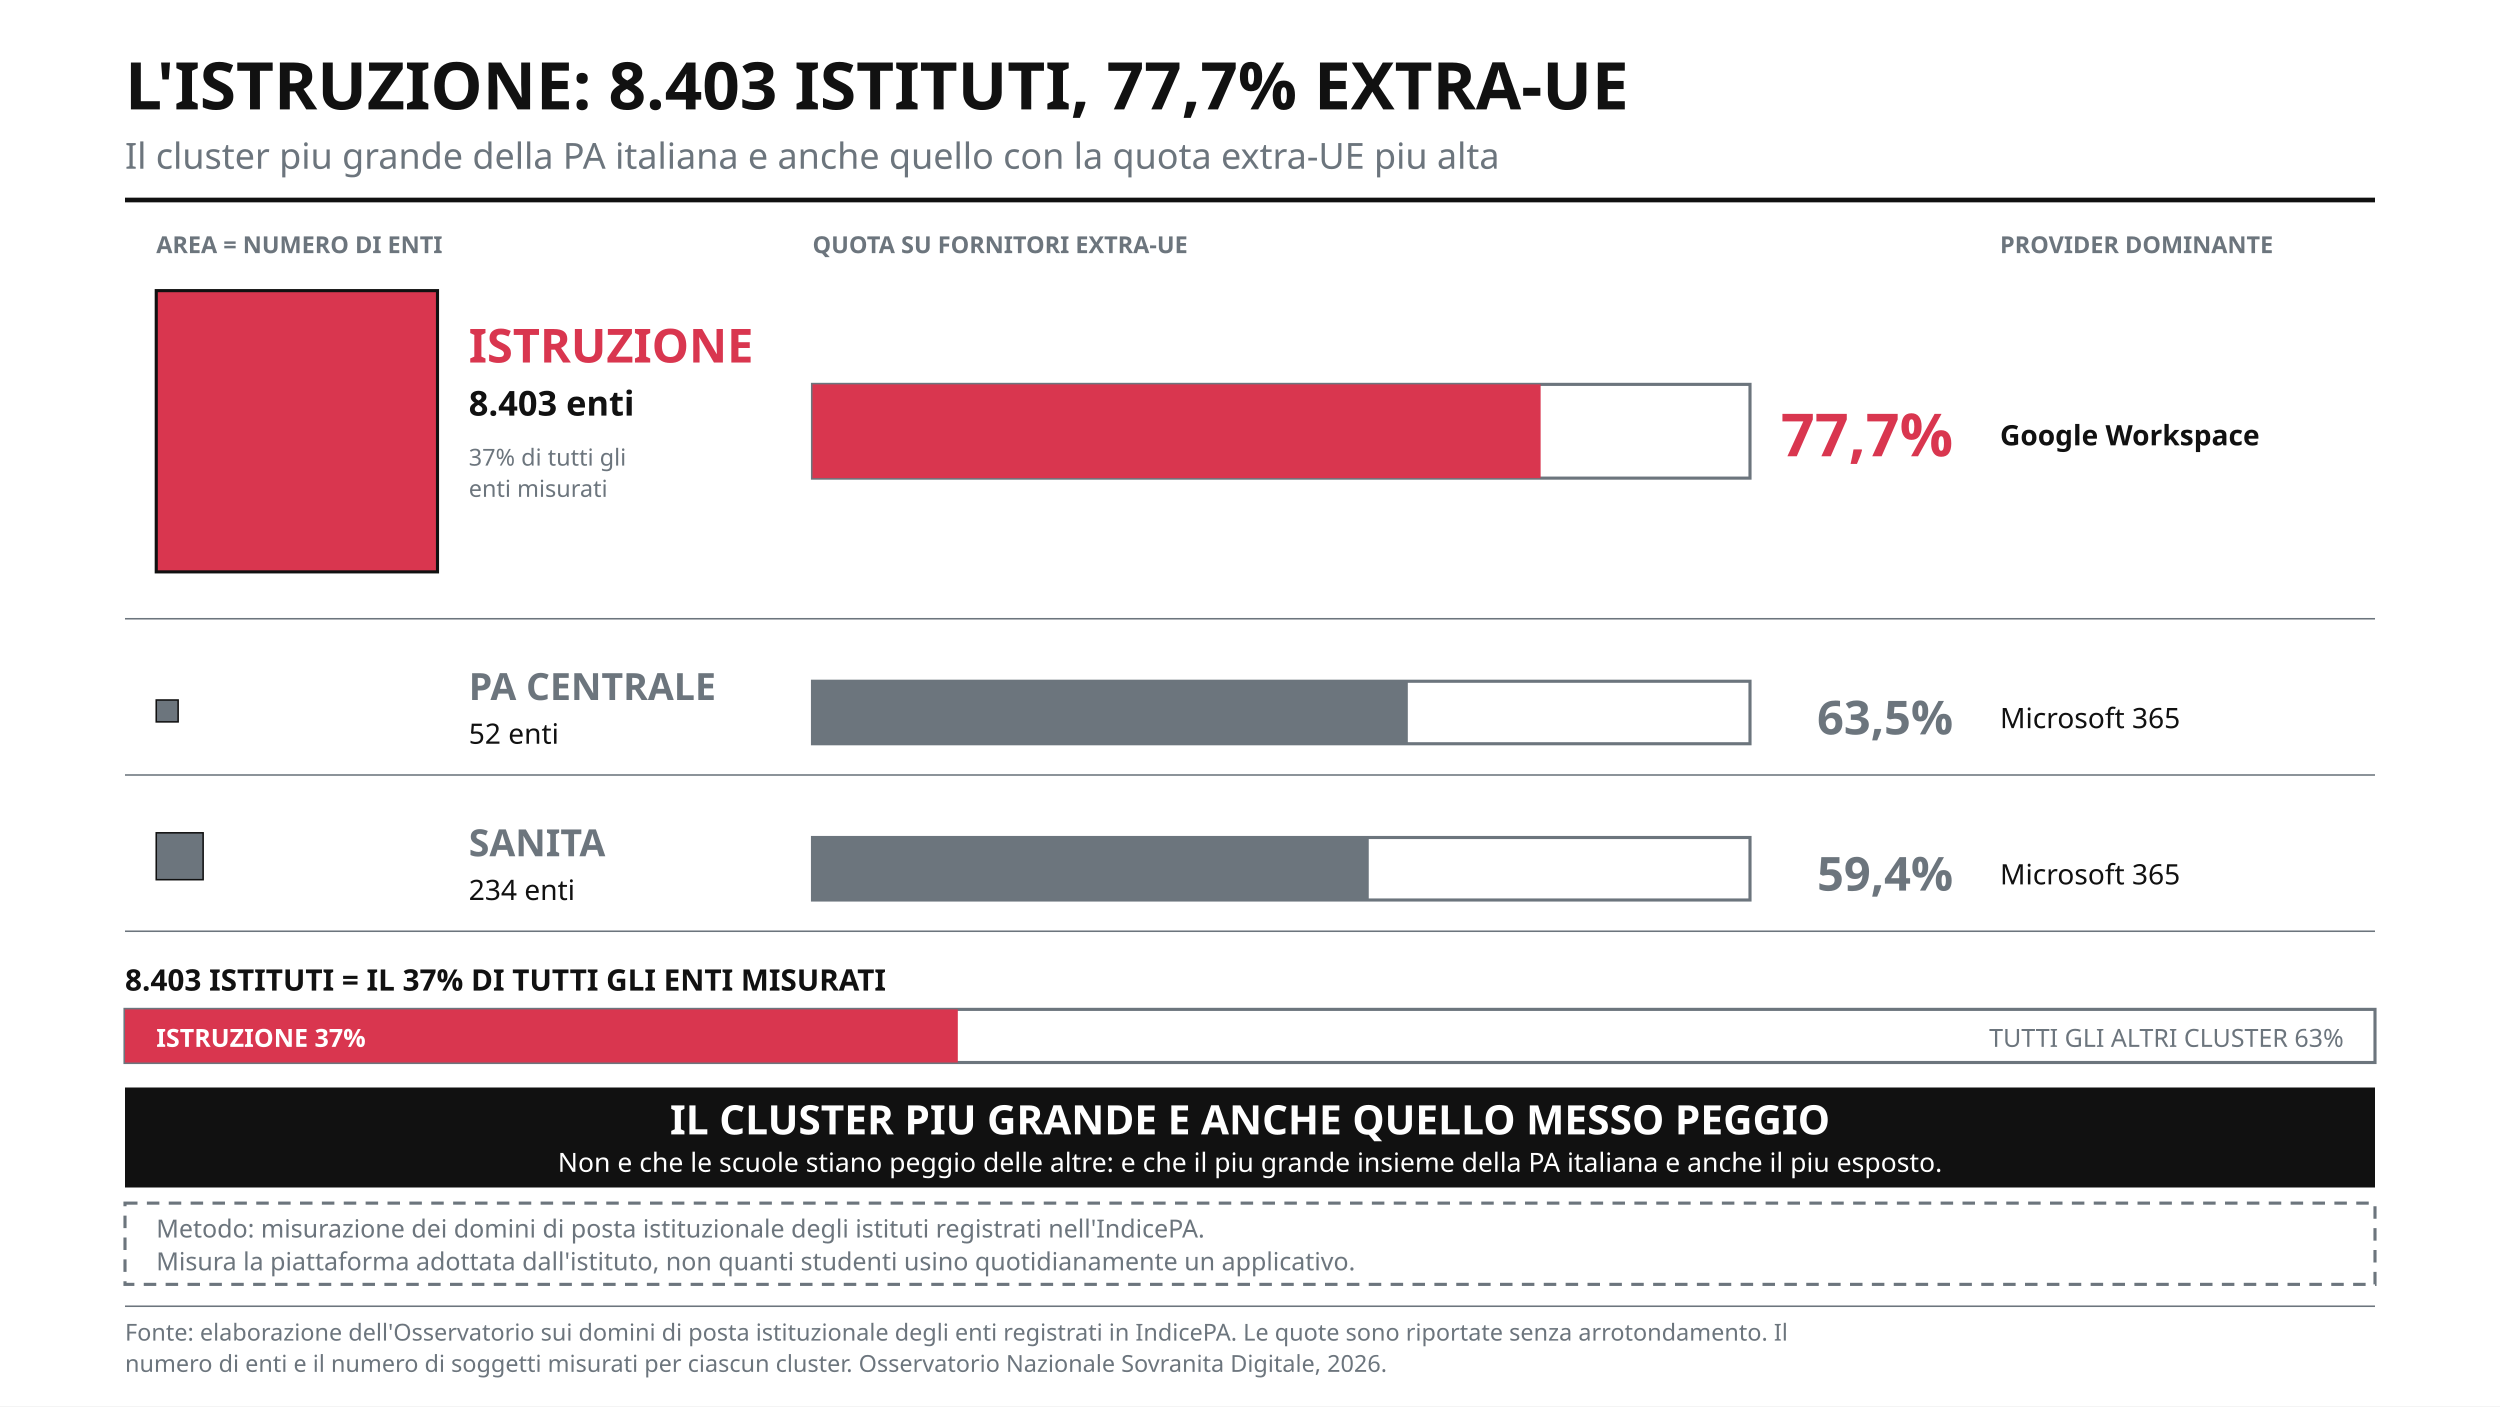
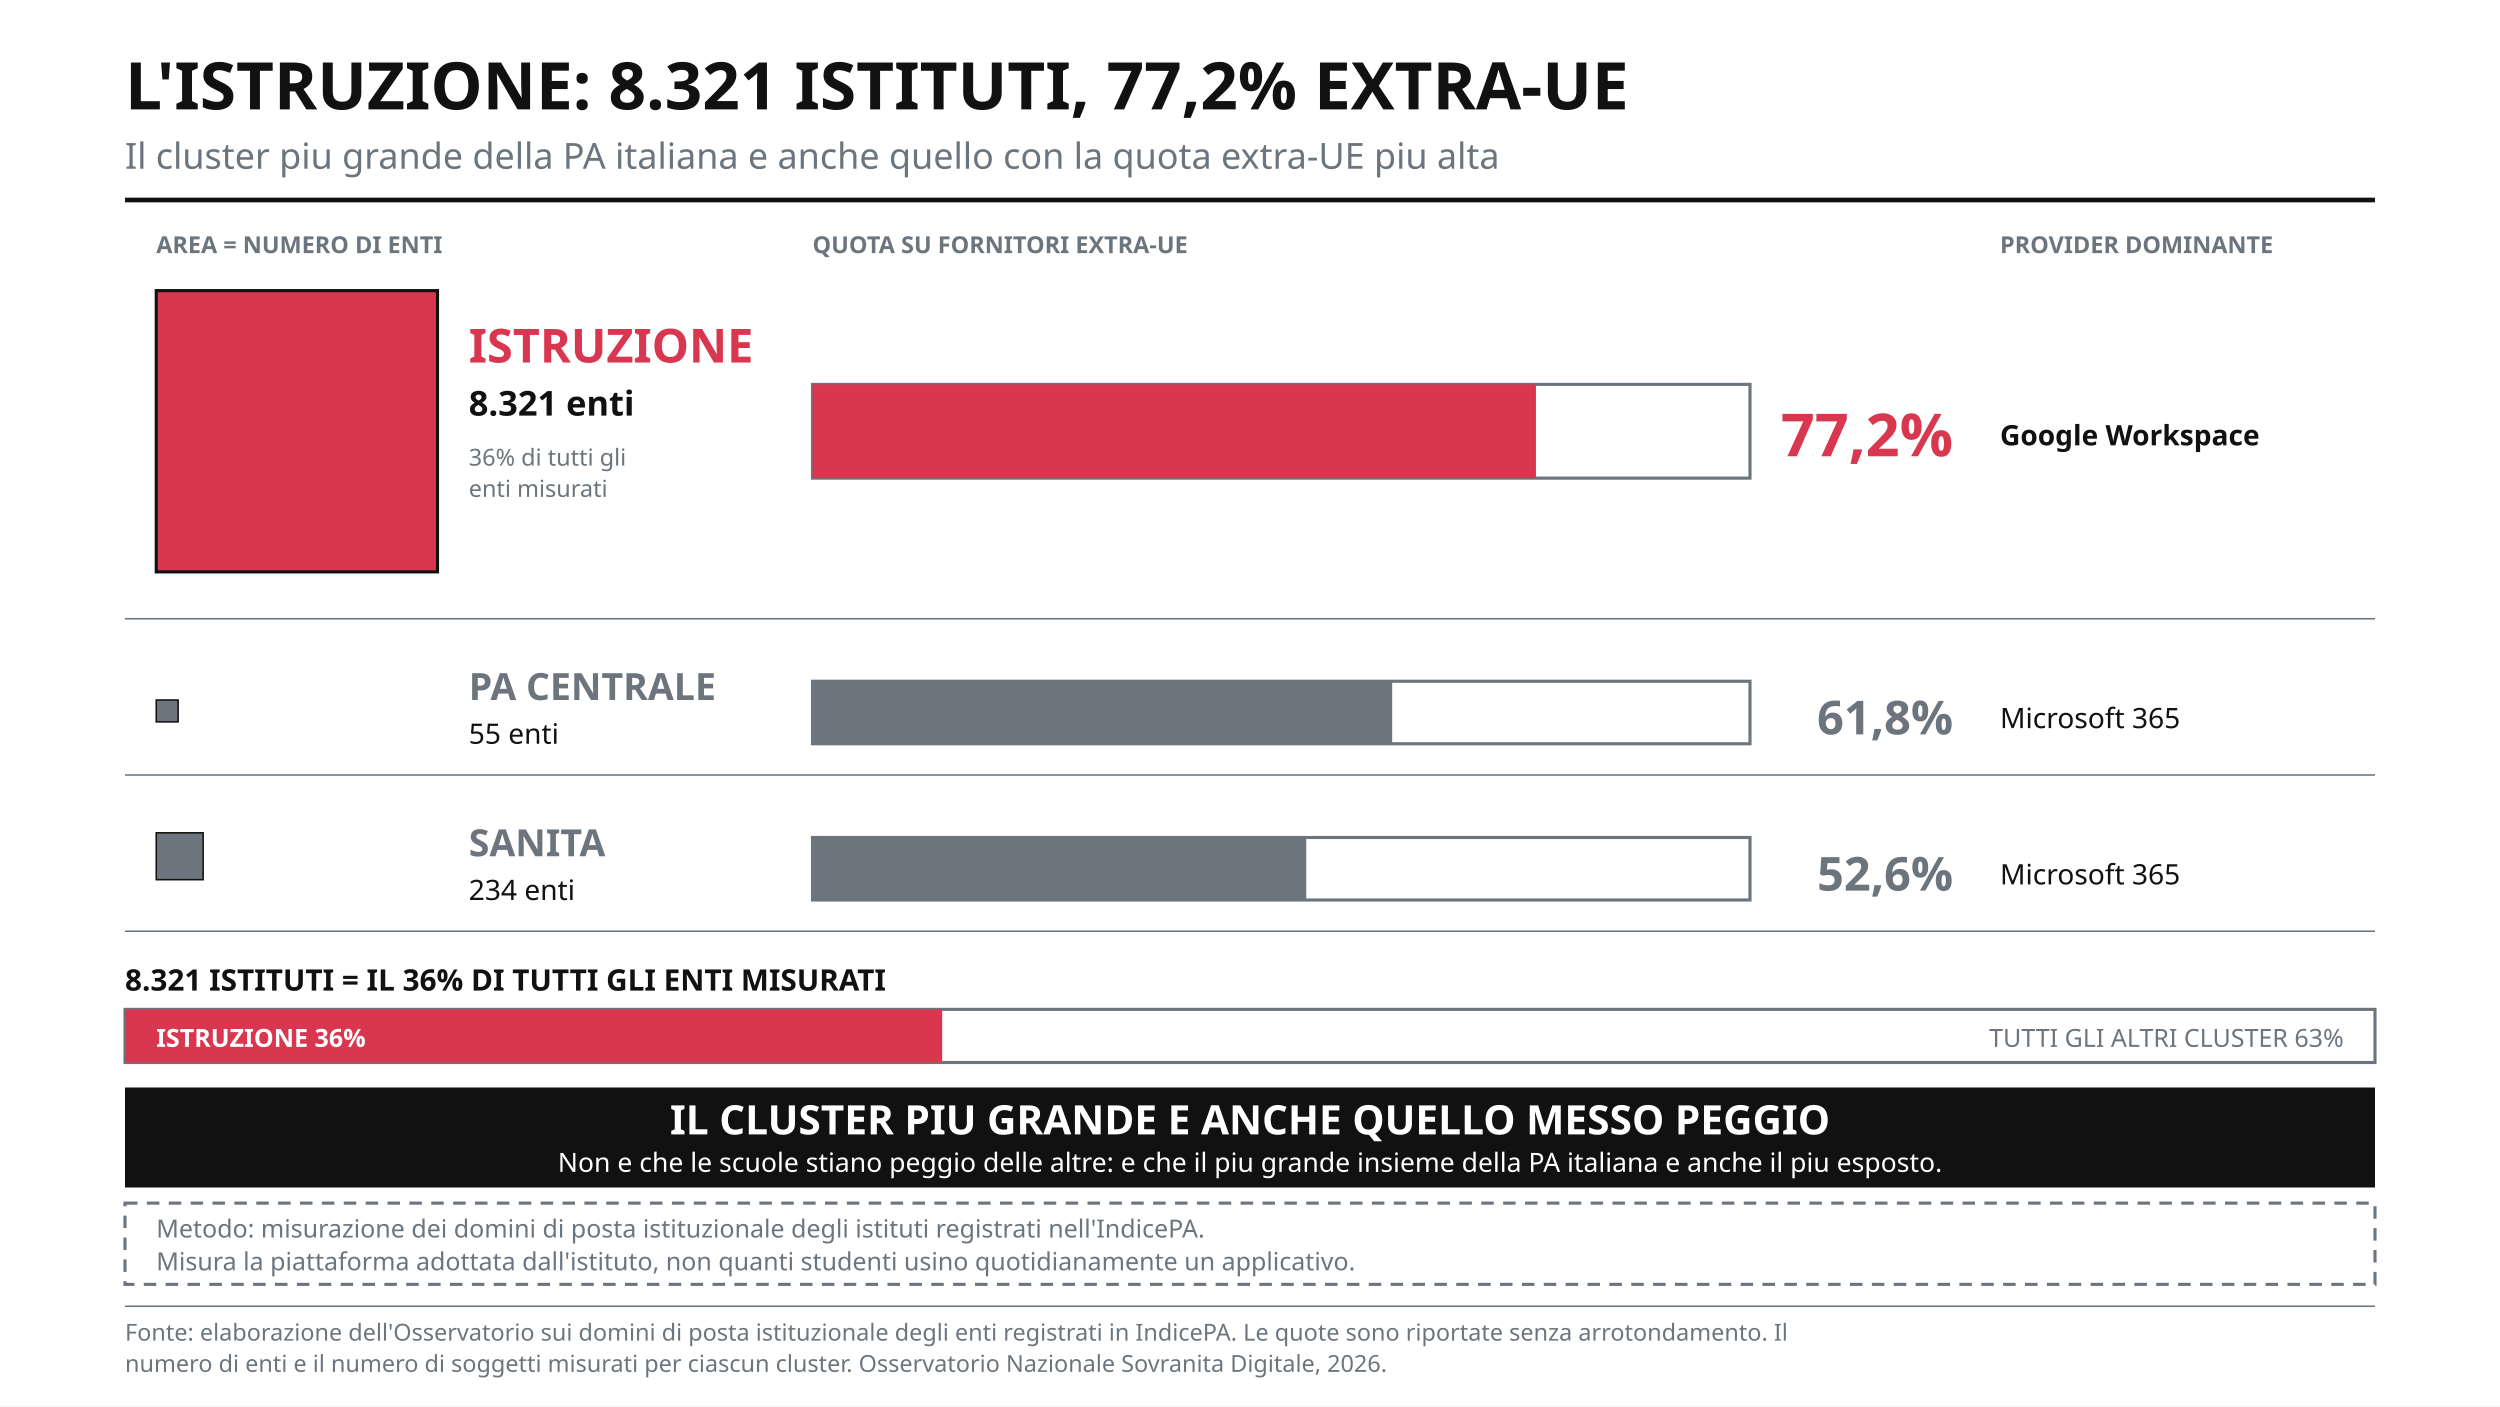
<svg xmlns="http://www.w3.org/2000/svg" viewBox="0 0 1600 900" width="1600" height="900" role="img" aria-labelledby="t08 d08">
  <rect x="0" y="0" width="1600" height="900" fill="#FFFFFF" />
-   <text x="80" y="70" font-family="sans-serif" font-size="42" font-weight="700" fill="#111111">L'ISTRUZIONE: 8.403 ISTITUTI, 77,7% EXTRA-UE</text>
+   <text x="80" y="70" font-family="sans-serif" font-size="42" font-weight="700" fill="#111111">L'ISTRUZIONE: 8.321 ISTITUTI, 77,2% EXTRA-UE</text>
  <text x="80" y="108" font-family="sans-serif" font-size="23" fill="#6C757D">Il cluster piu grande della PA italiana e anche quello con la quota extra-UE piu alta</text>
  <line x1="80" y1="128" x2="1520" y2="128" stroke="#111111" stroke-width="3" />
  <text x="100" y="162" font-family="sans-serif" font-size="15" font-weight="700" fill="#6C757D">AREA = NUMERO DI ENTI</text>
  <text x="520" y="162" font-family="sans-serif" font-size="15" font-weight="700" fill="#6C757D">QUOTA SU FORNITORI EXTRA-UE</text>
  <text x="1280" y="162" font-family="sans-serif" font-size="15" font-weight="700" fill="#6C757D">PROVIDER DOMINANTE</text>
  <rect x="100" y="186" width="180" height="180" fill="#D9364F" stroke="#111111" stroke-width="2" />
  <text x="300" y="232" font-family="sans-serif" font-size="30" font-weight="700" fill="#D9364F">ISTRUZIONE</text>
-   <text x="300" y="266" font-family="sans-serif" font-size="22" font-weight="700" fill="#111111">8.403 enti</text>
-   <text x="300" y="298" font-family="sans-serif" font-size="15" fill="#6C757D">37% di tutti gli</text>
+   <text x="300" y="266" font-family="sans-serif" font-size="22" font-weight="700" fill="#111111">8.321 enti</text>
+   <text x="300" y="298" font-family="sans-serif" font-size="15" fill="#6C757D">36% di tutti gli</text>
  <text x="300" y="318" font-family="sans-serif" font-size="15" fill="#6C757D">enti misurati</text>
  <rect x="520" y="246" width="600" height="60" fill="#FFFFFF" stroke="#6C757D" stroke-width="2" />
-   <rect x="520" y="246" width="466" height="60" fill="#D9364F" />
-   <text x="1250" y="292" font-family="sans-serif" font-size="38" font-weight="700" fill="#D9364F" text-anchor="end">77,7%</text>
+   <rect x="520" y="246" width="463" height="60" fill="#D9364F" />
+   <text x="1250" y="292" font-family="sans-serif" font-size="38" font-weight="700" fill="#D9364F" text-anchor="end">77,2%</text>
  <text x="1280" y="285" font-family="sans-serif" font-size="18" font-weight="700" fill="#111111">Google Workspace</text>
  <line x1="80" y1="396" x2="1520" y2="396" stroke="#6C757D" stroke-width="1" />
  <rect x="100" y="448" width="14" height="14" fill="#6C757D" stroke="#111111" stroke-width="1" />
  <text x="300" y="448" font-family="sans-serif" font-size="24" font-weight="700" fill="#6C757D">PA CENTRALE</text>
-   <text x="300" y="476" font-family="sans-serif" font-size="18" fill="#111111">52 enti</text>
+   <text x="300" y="476" font-family="sans-serif" font-size="18" fill="#111111">55 enti</text>
  <rect x="520" y="436" width="600" height="40" fill="#FFFFFF" stroke="#6C757D" stroke-width="2" />
-   <rect x="520" y="436" width="381" height="40" fill="#6C757D" />
-   <text x="1250" y="470" font-family="sans-serif" font-size="30" font-weight="700" fill="#6C757D" text-anchor="end">63,5%</text>
+   <rect x="520" y="436" width="371" height="40" fill="#6C757D" />
+   <text x="1250" y="470" font-family="sans-serif" font-size="30" font-weight="700" fill="#6C757D" text-anchor="end">61,8%</text>
  <text x="1280" y="466" font-family="sans-serif" font-size="18" fill="#111111">Microsoft 365</text>
  <line x1="80" y1="496" x2="1520" y2="496" stroke="#6C757D" stroke-width="1" />
  <rect x="100" y="533" width="30" height="30" fill="#6C757D" stroke="#111111" stroke-width="1" />
  <text x="300" y="548" font-family="sans-serif" font-size="24" font-weight="700" fill="#6C757D">SANITA</text>
  <text x="300" y="576" font-family="sans-serif" font-size="18" fill="#111111">234 enti</text>
  <rect x="520" y="536" width="600" height="40" fill="#FFFFFF" stroke="#6C757D" stroke-width="2" />
-   <rect x="520" y="536" width="356" height="40" fill="#6C757D" />
-   <text x="1250" y="570" font-family="sans-serif" font-size="30" font-weight="700" fill="#6C757D" text-anchor="end">59,4%</text>
+   <rect x="520" y="536" width="316" height="40" fill="#6C757D" />
+   <text x="1250" y="570" font-family="sans-serif" font-size="30" font-weight="700" fill="#6C757D" text-anchor="end">52,6%</text>
  <text x="1280" y="566" font-family="sans-serif" font-size="18" fill="#111111">Microsoft 365</text>
  <line x1="80" y1="596" x2="1520" y2="596" stroke="#6C757D" stroke-width="1" />
-   <text x="80" y="634" font-family="sans-serif" font-size="19" font-weight="700" fill="#111111">8.403 ISTITUTI = IL 37% DI TUTTI GLI ENTI MISURATI</text>
+   <text x="80" y="634" font-family="sans-serif" font-size="19" font-weight="700" fill="#111111">8.321 ISTITUTI = IL 36% DI TUTTI GLI ENTI MISURATI</text>
  <rect x="80" y="646" width="1440" height="34" fill="#FFFFFF" stroke="#6C757D" stroke-width="2" />
-   <rect x="80" y="646" width="533" height="34" fill="#D9364F" />
-   <text x="100" y="670" font-family="sans-serif" font-size="16" font-weight="700" fill="#FFFFFF">ISTRUZIONE 37%</text>
+   <rect x="80" y="646" width="523" height="34" fill="#D9364F" />
+   <text x="100" y="670" font-family="sans-serif" font-size="16" font-weight="700" fill="#FFFFFF">ISTRUZIONE 36%</text>
  <text x="1500" y="670" font-family="sans-serif" font-size="16" fill="#6C757D" text-anchor="end">TUTTI GLI ALTRI CLUSTER 63%</text>
  <rect x="80" y="696" width="1440" height="64" fill="#111111" />
  <text x="800" y="726" font-family="sans-serif" font-size="26" font-weight="700" fill="#FFFFFF" text-anchor="middle">IL CLUSTER PIU GRANDE E ANCHE QUELLO MESSO PEGGIO</text>
  <text x="800" y="750" font-family="sans-serif" font-size="17" fill="#FFFFFF" text-anchor="middle">Non e che le scuole stiano peggio delle altre: e che il piu grande insieme della PA italiana e anche il piu esposto.</text>
  <rect x="80" y="770" width="1440" height="52" fill="#FFFFFF" stroke="#6C757D" stroke-width="2" stroke-dasharray="8 6" />
  <text x="100" y="792" font-family="sans-serif" font-size="16" fill="#6C757D">Metodo: misurazione dei domini di posta istituzionale degli istituti registrati nell'IndicePA.</text>
  <text x="100" y="813" font-family="sans-serif" font-size="16" fill="#6C757D">Misura la piattaforma adottata dall'istituto, non quanti studenti usino quotidianamente un applicativo.</text>
  <line x1="80" y1="836" x2="1520" y2="836" stroke="#6C757D" stroke-width="1" />
  <text x="80" y="858" font-family="sans-serif" font-size="15" fill="#6C757D">Fonte: elaborazione dell'Osservatorio sui domini di posta istituzionale degli enti registrati in IndicePA. Le quote sono riportate senza arrotondamento. Il</text>
  <text x="80" y="878" font-family="sans-serif" font-size="15" fill="#6C757D">numero di enti e il numero di soggetti misurati per ciascun cluster. Osservatorio Nazionale Sovranita Digitale, 2026.</text>
</svg>
